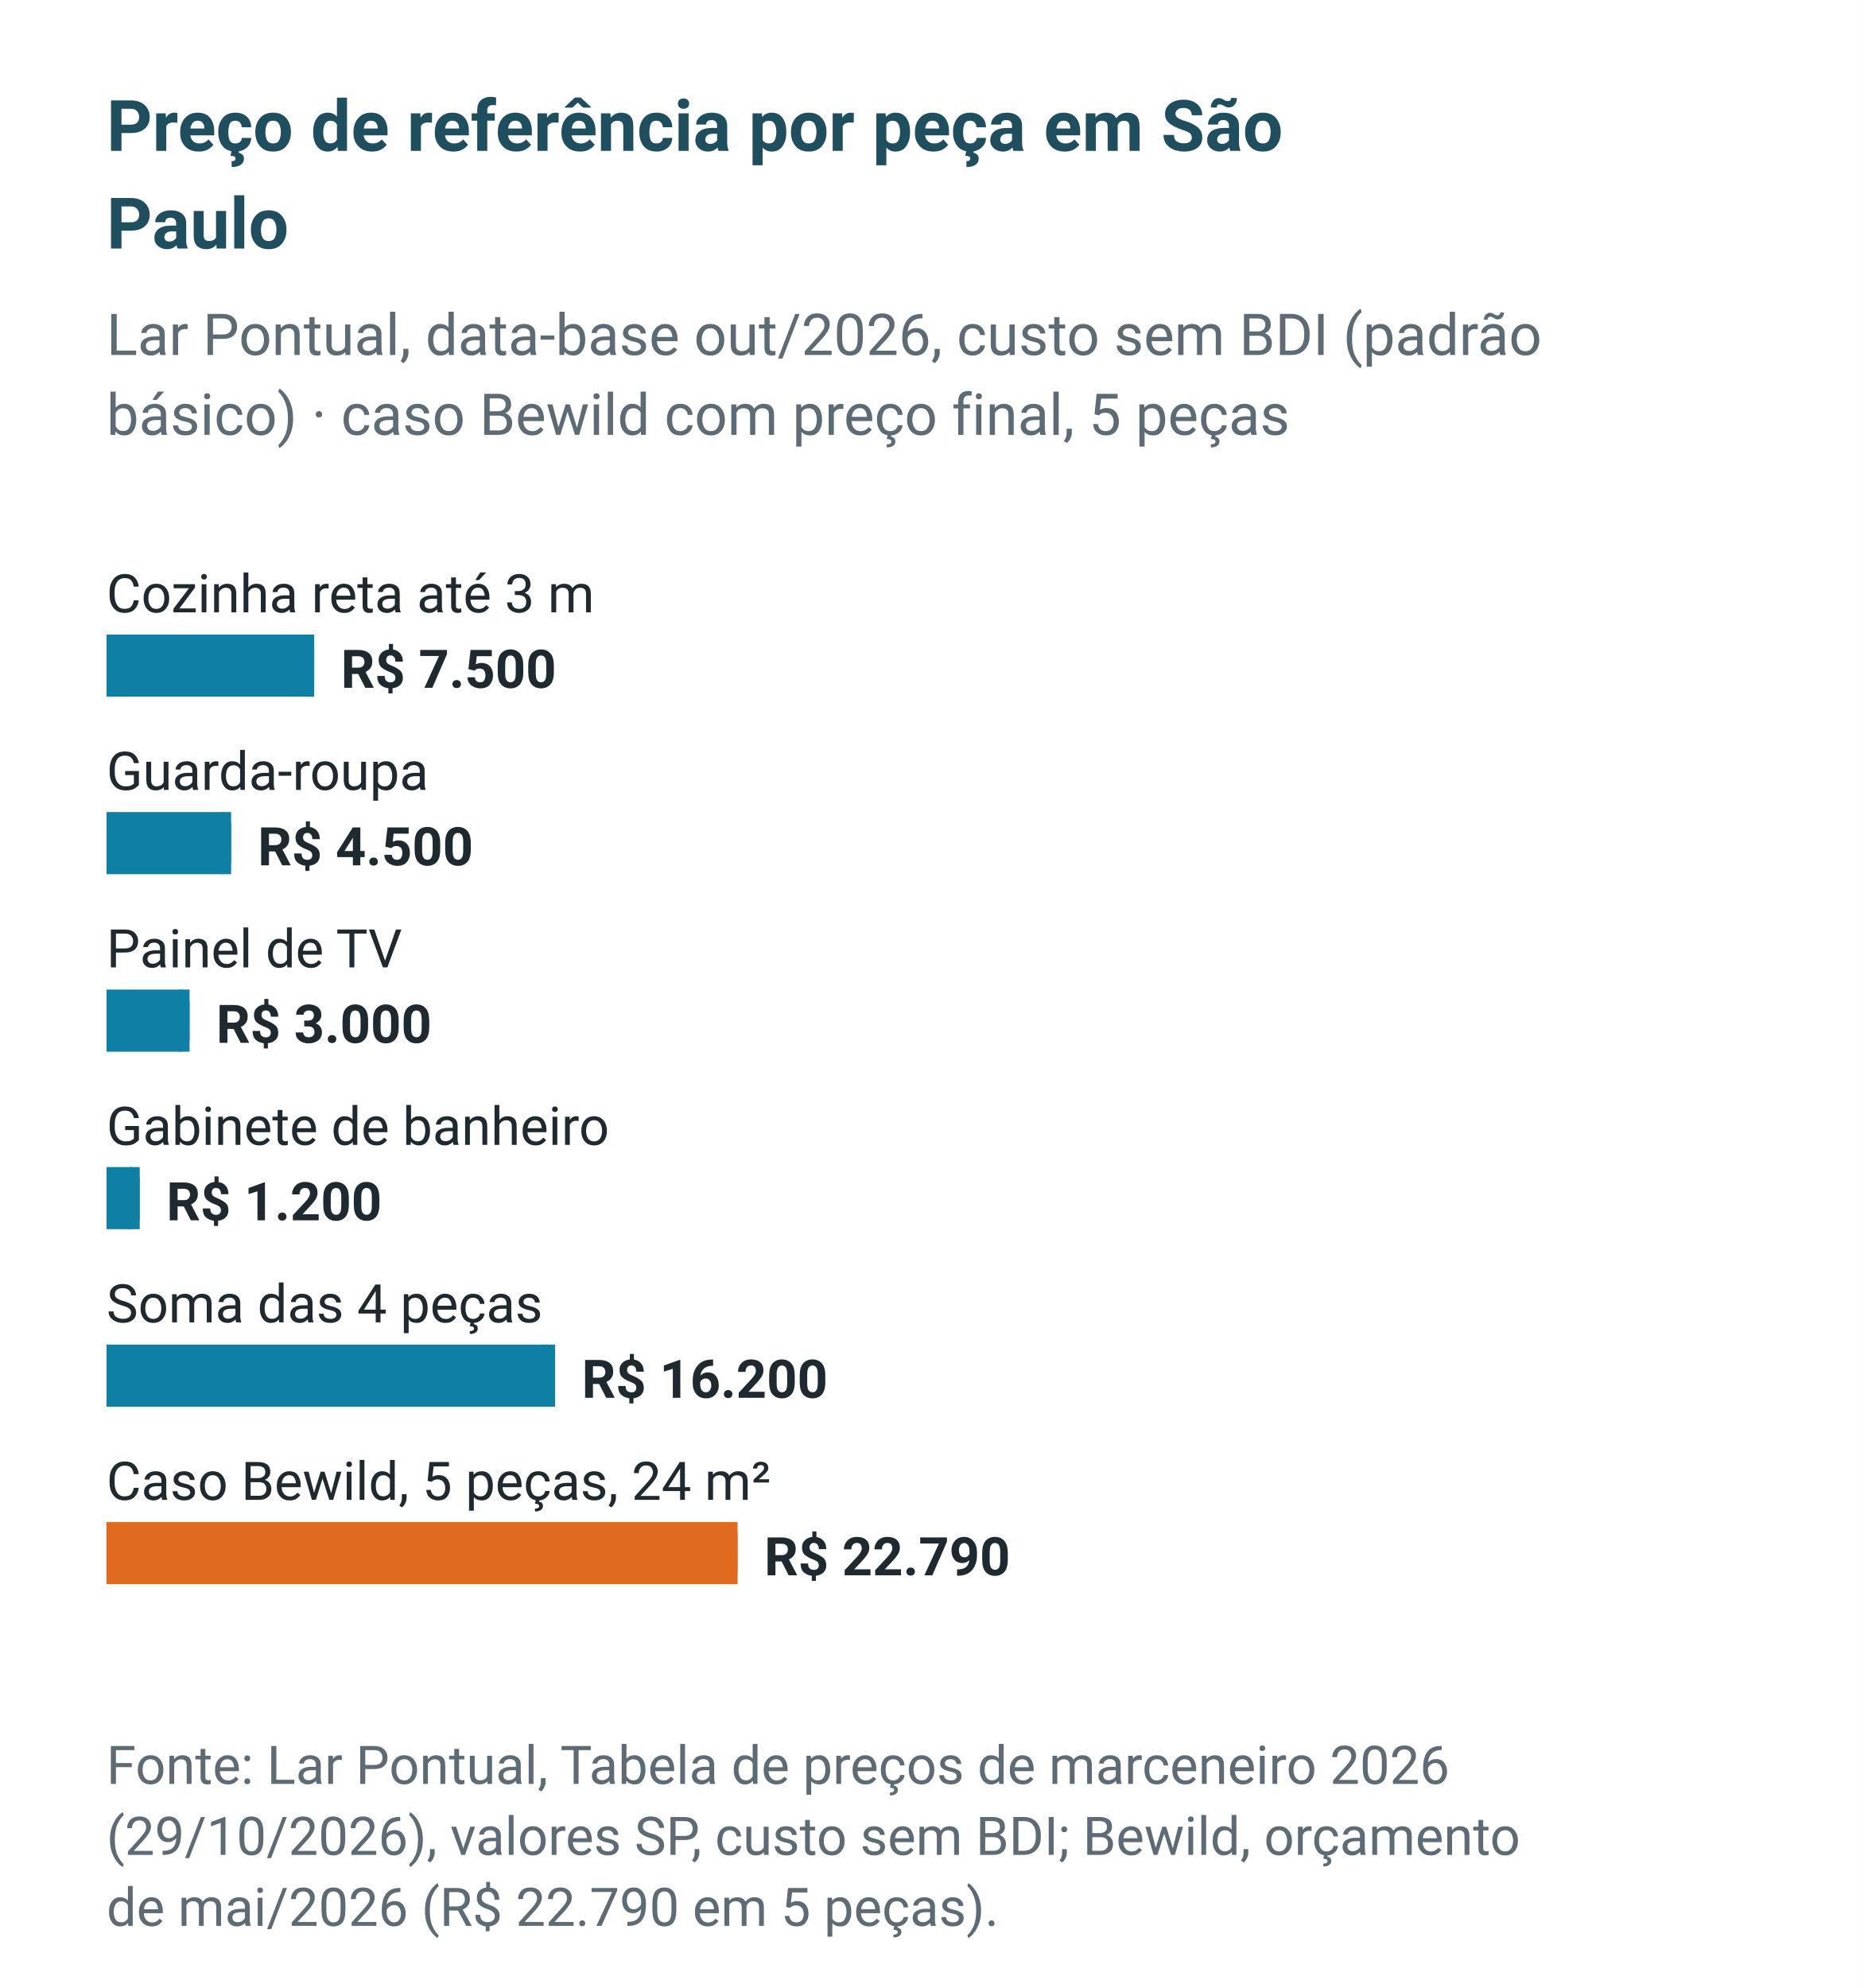
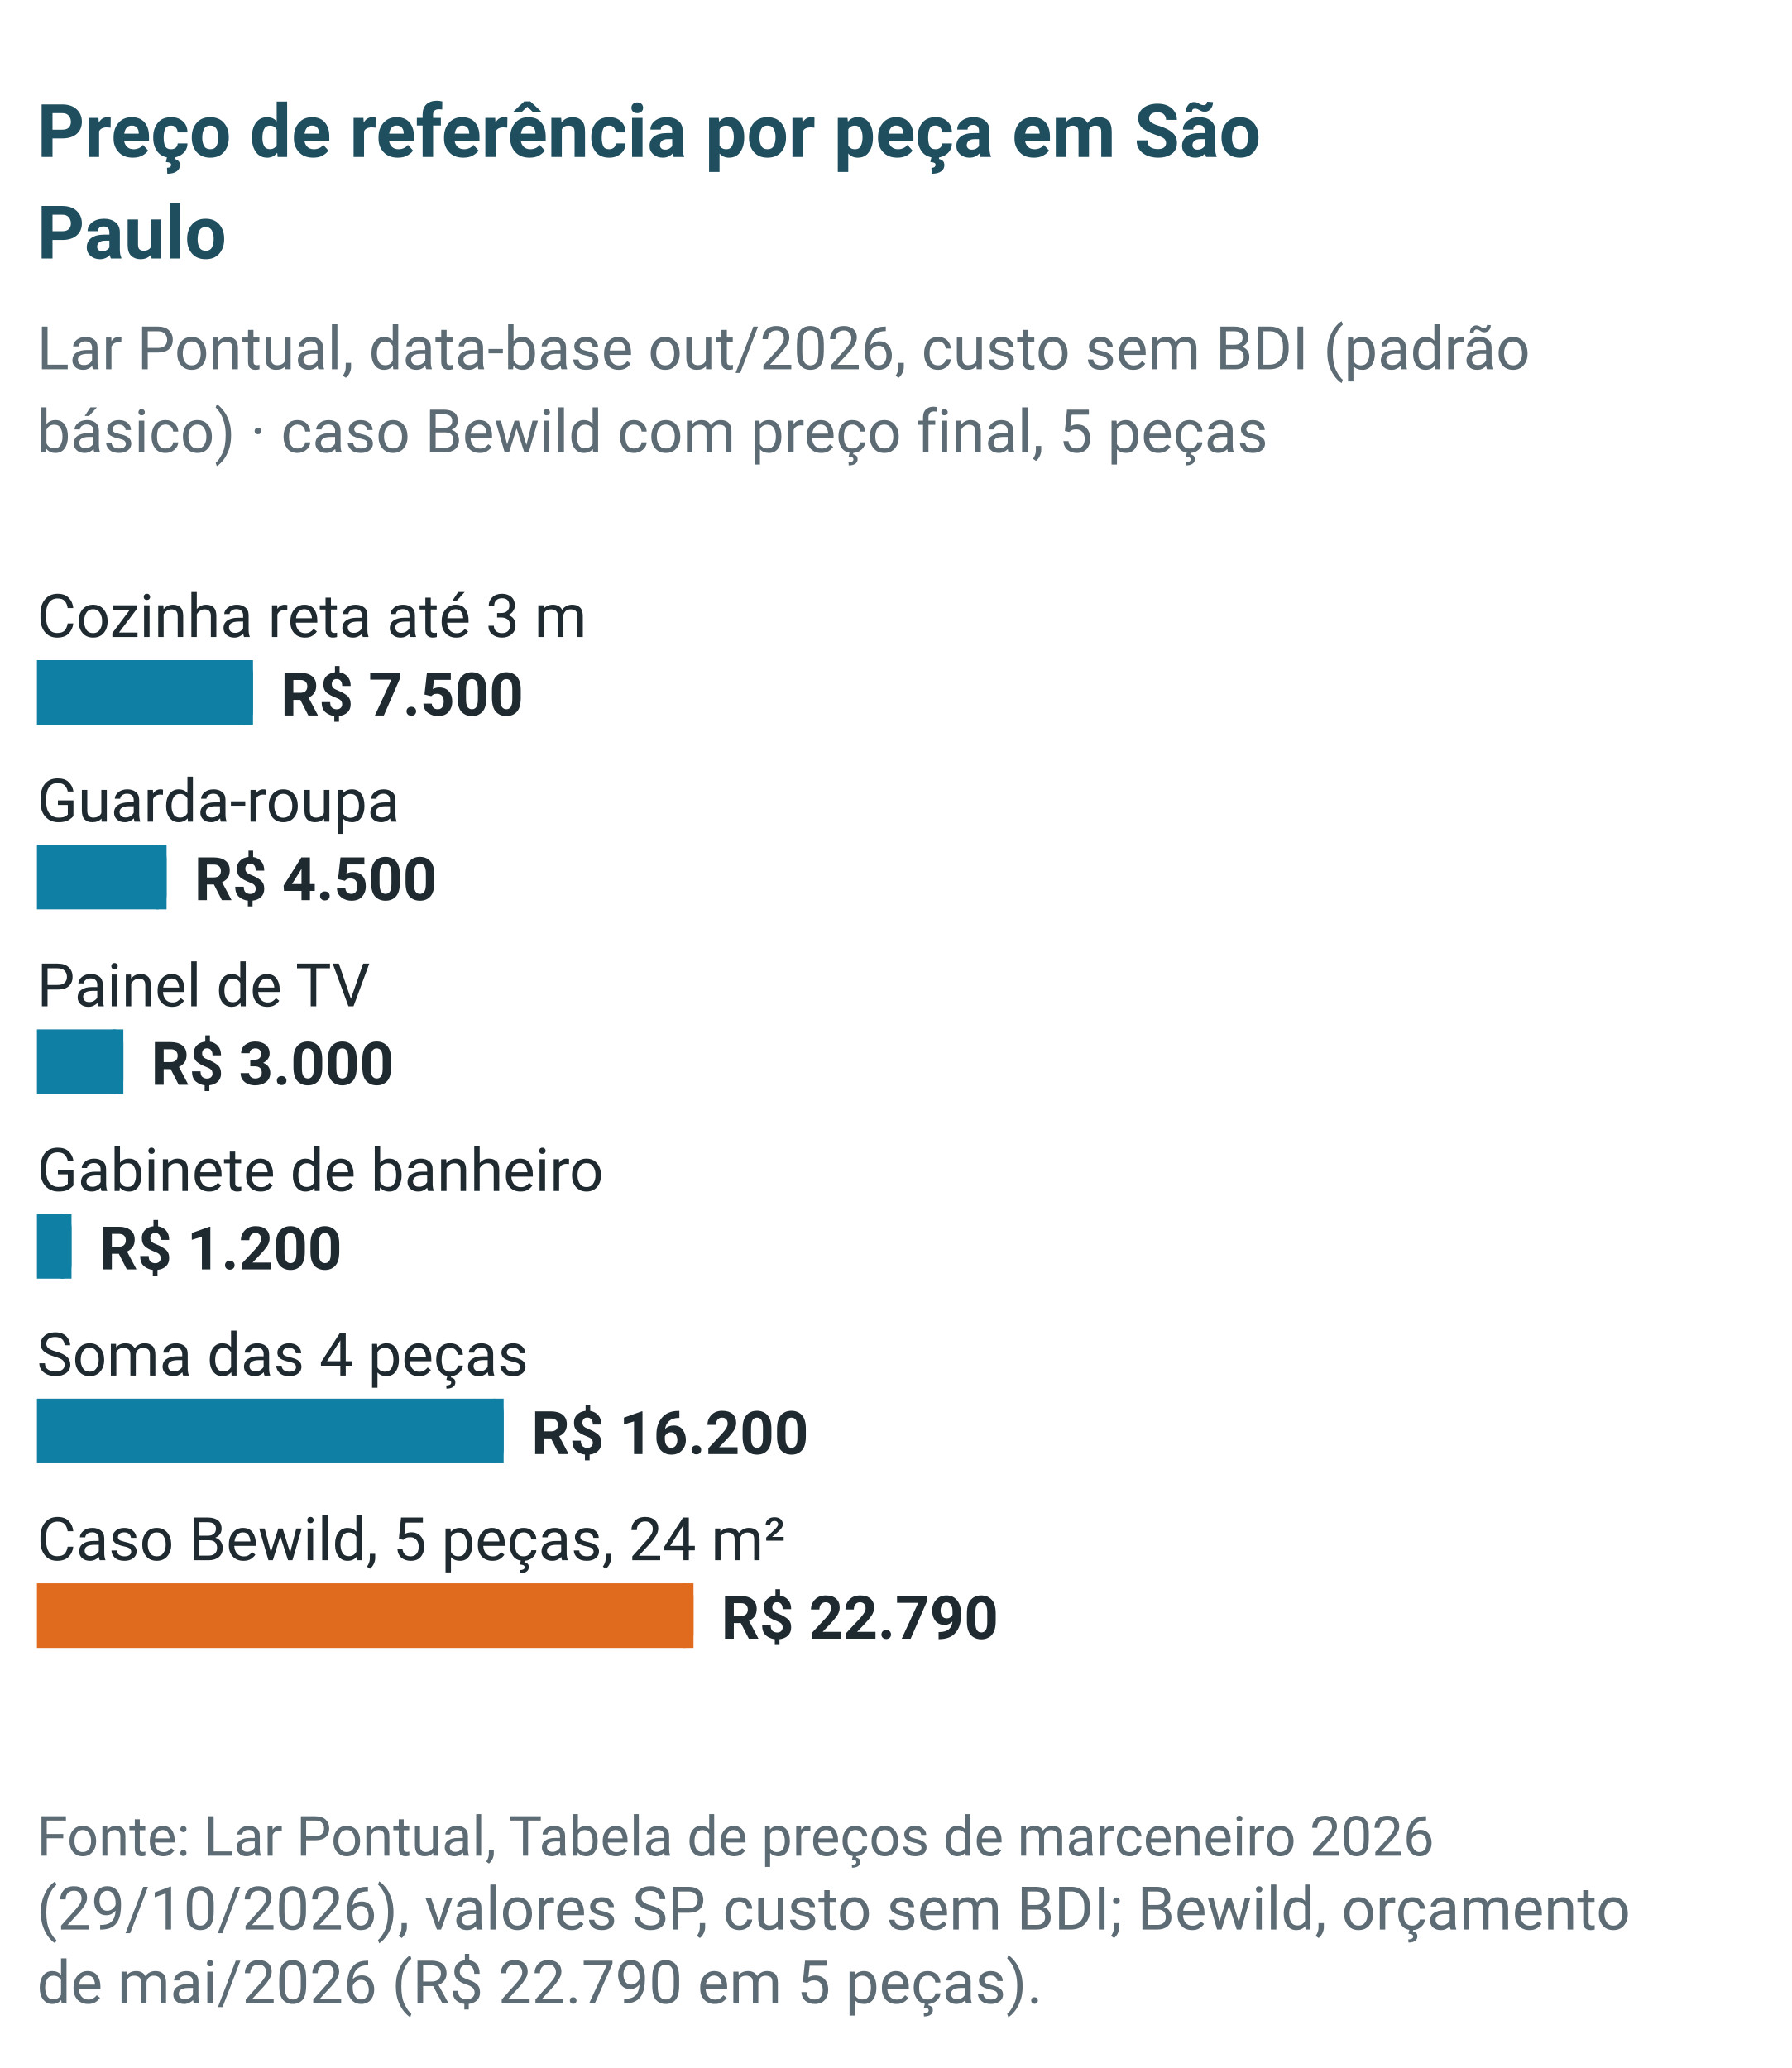
- <svg xmlns="http://www.w3.org/2000/svg" width="420" height="448" viewBox="0 0 420 448" role="img" font-family="system-ui,-apple-system,'Segoe UI',Roboto,Helvetica,Arial,sans-serif">
+ <svg xmlns="http://www.w3.org/2000/svg" width="388" height="448" viewBox="16 0 388 448" role="img" font-family="system-ui,-apple-system,'Segoe UI',Roboto,Helvetica,Arial,sans-serif">
  <rect width="420" height="448" fill="#FFFFFF" />
  <text x="24" y="34" font-size="16" font-weight="700" fill="#1F4E5F">Preço de referência por peça em São</text>
  <text x="24" y="56" font-size="16" font-weight="700" fill="#1F4E5F">Paulo</text>
  <text x="24" y="80" font-size="13" fill="#5C6B74">Lar Pontual, data-base out/2026, custo sem BDI (padrão</text>
  <text x="24" y="98" font-size="13" fill="#5C6B74">básico) · caso Bewild com preço final, 5 peças</text>
-   <text x="24" y="138" font-size="12" fill="#1E2A30">Cozinha reta até 3 m</text>
+   <text x="24" y="138" font-size="13" fill="#1E2A30">Cozinha reta até 3 m</text>
  <rect x="24" y="143" width="46.8" height="14" rx="0" fill="#0F7FA3" />
  <rect x="66.8" y="143" width="4" height="14" rx="3" fill="#0F7FA3" />
-   <text x="76.8" y="155" font-size="12" font-weight="600" fill="#1E2A30">R$ 7.500</text>
-   <text x="24" y="178" font-size="12" fill="#1E2A30">Guarda-roupa</text>
+   <text x="76.8" y="155" font-size="13" font-weight="600" fill="#1E2A30">R$ 7.500</text>
+   <text x="24" y="178" font-size="13" fill="#1E2A30">Guarda-roupa</text>
  <rect x="24" y="183" width="28.08" height="14" rx="0" fill="#0F7FA3" />
  <rect x="48.08" y="183" width="4" height="14" rx="3" fill="#0F7FA3" />
-   <text x="58.08" y="195" font-size="12" font-weight="600" fill="#1E2A30">R$ 4.500</text>
-   <text x="24" y="218" font-size="12" fill="#1E2A30">Painel de TV</text>
+   <text x="58.08" y="195" font-size="13" font-weight="600" fill="#1E2A30">R$ 4.500</text>
+   <text x="24" y="218" font-size="13" fill="#1E2A30">Painel de TV</text>
  <rect x="24" y="223" width="18.72" height="14" rx="0" fill="#0F7FA3" />
  <rect x="38.72" y="223" width="4" height="14" rx="3" fill="#0F7FA3" />
-   <text x="48.72" y="235" font-size="12" font-weight="600" fill="#1E2A30">R$ 3.000</text>
-   <text x="24" y="258" font-size="12" fill="#1E2A30">Gabinete de banheiro</text>
+   <text x="48.72" y="235" font-size="13" font-weight="600" fill="#1E2A30">R$ 3.000</text>
+   <text x="24" y="258" font-size="13" fill="#1E2A30">Gabinete de banheiro</text>
  <rect x="24" y="263" width="7.488" height="14" rx="0" fill="#0F7FA3" />
  <rect x="27.488" y="263" width="4" height="14" rx="3" fill="#0F7FA3" />
-   <text x="37.488" y="275" font-size="12" font-weight="600" fill="#1E2A30">R$ 1.200</text>
-   <text x="24" y="298" font-size="12" fill="#1E2A30">Soma das 4 peças</text>
+   <text x="37.488" y="275" font-size="13" font-weight="600" fill="#1E2A30">R$ 1.200</text>
+   <text x="24" y="298" font-size="13" fill="#1E2A30">Soma das 4 peças</text>
  <rect x="24" y="303" width="101.088" height="14" rx="0" fill="#0F7FA3" />
  <rect x="121.088" y="303" width="4" height="14" rx="3" fill="#0F7FA3" />
-   <text x="131.088" y="315" font-size="12" font-weight="600" fill="#1E2A30">R$ 16.200</text>
-   <text x="24" y="338" font-size="12" fill="#1E2A30">Caso Bewild, 5 peças, 24 m²</text>
+   <text x="131.088" y="315" font-size="13" font-weight="600" fill="#1E2A30">R$ 16.200</text>
+   <text x="24" y="338" font-size="13" fill="#1E2A30">Caso Bewild, 5 peças, 24 m²</text>
  <rect x="24" y="343" width="142.21" height="14" rx="0" fill="#E06A1E" />
  <rect x="162.21" y="343" width="4" height="14" rx="3" fill="#E06A1E" />
-   <text x="172.21" y="355" font-size="12" font-weight="600" fill="#1E2A30">R$ 22.790</text>
+   <text x="172.21" y="355" font-size="13" font-weight="600" fill="#1E2A30">R$ 22.790</text>
  <text x="24" y="402" font-size="12" fill="#5C6B74">Fonte: Lar Pontual, Tabela de preços de marceneiro 2026</text>
-   <text x="24" y="418" font-size="12" fill="#5C6B74">(29/10/2026), valores SP, custo sem BDI; Bewild, orçamento</text>
-   <text x="24" y="434" font-size="12" fill="#5C6B74">de mai/2026 (R$ 22.790 em 5 peças).</text>
+   <text x="24" y="418" font-size="13" fill="#5C6B74">(29/10/2026), valores SP, custo sem BDI; Bewild, orçamento</text>
+   <text x="24" y="434" font-size="13" fill="#5C6B74">de mai/2026 (R$ 22.790 em 5 peças).</text>
</svg>
